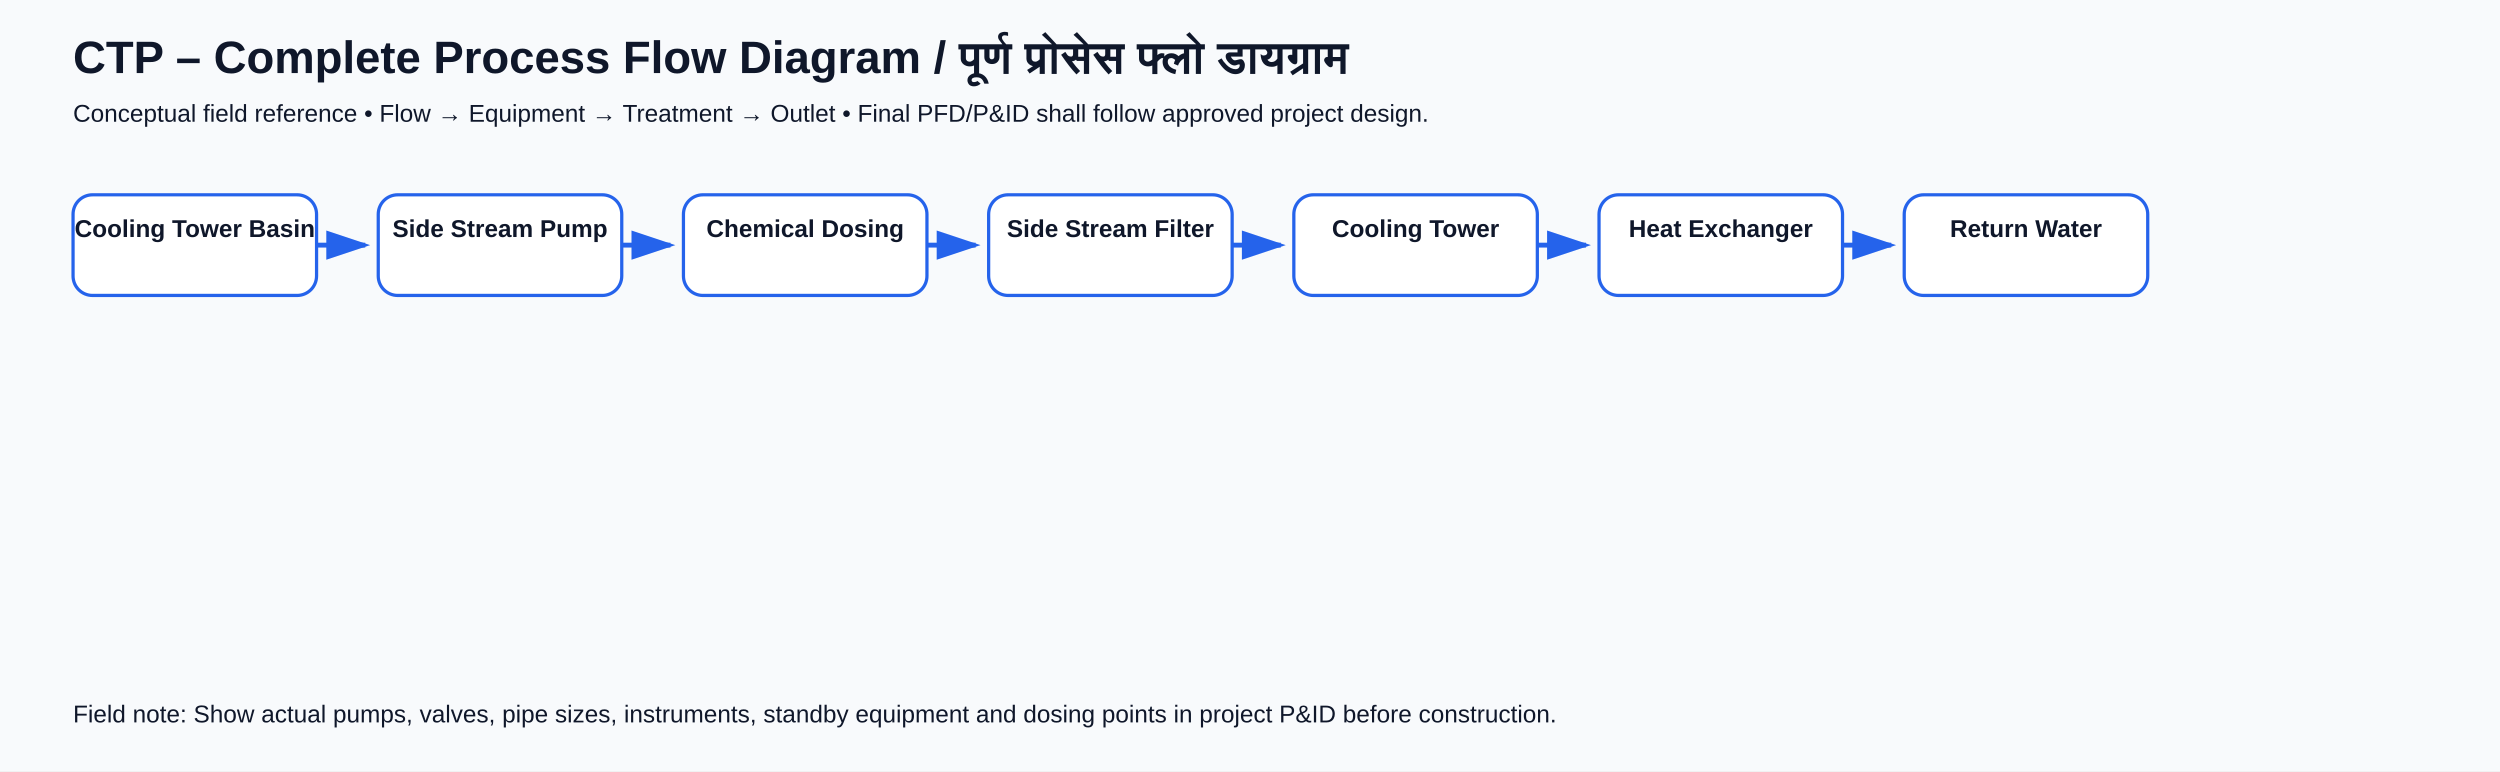
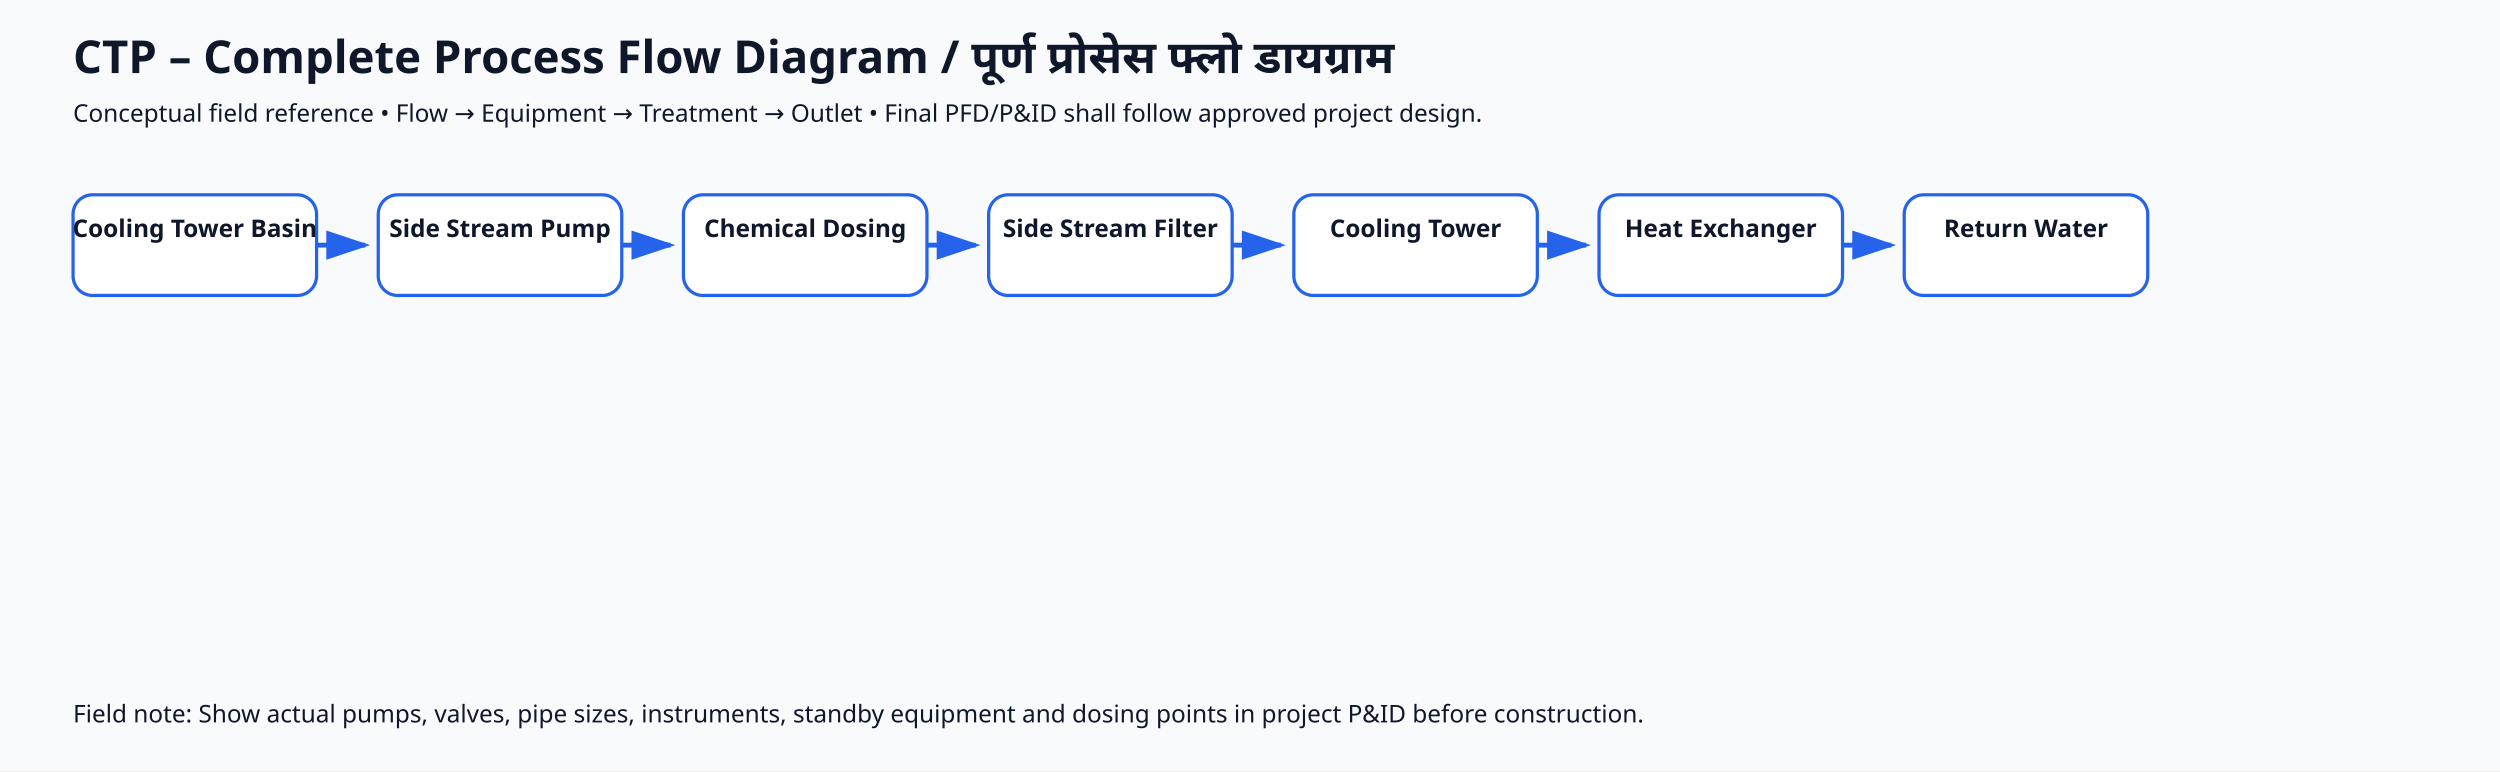
<svg xmlns="http://www.w3.org/2000/svg" width="1540" height="475" viewBox="0 0 1540 475">
  <defs>
    <marker id="a" markerWidth="10" markerHeight="10" refX="8" refY="3" orient="auto">
      <path d="M0,0 L0,6 L9,3 z" fill="#2563eb" />
    </marker>
-     <style>.t{font-family:Arial,sans-serif;fill:#0f172a}.b{fill:#fff;stroke:#2563eb;stroke-width:2}.l{stroke:#2563eb;stroke-width:3;fill:none;marker-end:url(#a)}.s{font-size:15px;font-weight:700}.n{font-size:15px}.h{font-size:28px;font-weight:700}</style>
+     <style>.t{font-family:'Noto Sans','Noto Sans Devanagari',sans-serif;fill:#0f172a}.b{fill:#fff;stroke:#2563eb;stroke-width:2}.l{stroke:#2563eb;stroke-width:3;fill:none;marker-end:url(#a)}.s{font-size:15px;font-weight:700}.n{font-size:15px}.h{font-size:28px;font-weight:700}</style>
  </defs>
  <rect width="100%" height="100%" fill="#f8fafc" />
  <text class="t h" x="45" y="45">CTP – Complete Process Flow Diagram / पूर्ण प्रोसेस फ्लो डायग्राम</text>
  <text class="t n" x="45" y="75">Conceptual field reference • Flow → Equipment → Treatment → Outlet • Final PFD/P&amp;ID shall follow approved project design.</text>
  <rect class="b" x="45" y="120" rx="12" width="150" height="62" />
  <text class="t s" text-anchor="middle" x="120.0" y="146">Cooling Tower Basin</text>
  <rect class="b" x="233" y="120" rx="12" width="150" height="62" />
  <text class="t s" text-anchor="middle" x="308.0" y="146">Side Stream Pump</text>
  <rect class="b" x="421" y="120" rx="12" width="150" height="62" />
  <text class="t s" text-anchor="middle" x="496.0" y="146">Chemical Dosing</text>
  <rect class="b" x="609" y="120" rx="12" width="150" height="62" />
  <text class="t s" text-anchor="middle" x="684.0" y="146">Side Stream Filter</text>
  <rect class="b" x="797" y="120" rx="12" width="150" height="62" />
  <text class="t s" text-anchor="middle" x="872.0" y="146">Cooling Tower</text>
  <rect class="b" x="985" y="120" rx="12" width="150" height="62" />
  <text class="t s" text-anchor="middle" x="1060.0" y="146">Heat Exchanger</text>
  <rect class="b" x="1173" y="120" rx="12" width="150" height="62" />
  <text class="t s" text-anchor="middle" x="1248.0" y="146">Return Water</text>
  <path class="l" d="M195,151.0 L225,151.0" />
  <path class="l" d="M383,151.0 L413,151.0" />
  <path class="l" d="M571,151.0 L601,151.0" />
  <path class="l" d="M759,151.0 L789,151.0" />
  <path class="l" d="M947,151.0 L977,151.0" />
  <path class="l" d="M1135,151.0 L1165,151.0" />
  <text class="t n" x="45" y="445">Field note: Show actual pumps, valves, pipe sizes, instruments, standby equipment and dosing points in project P&amp;ID before construction.</text>
</svg>
